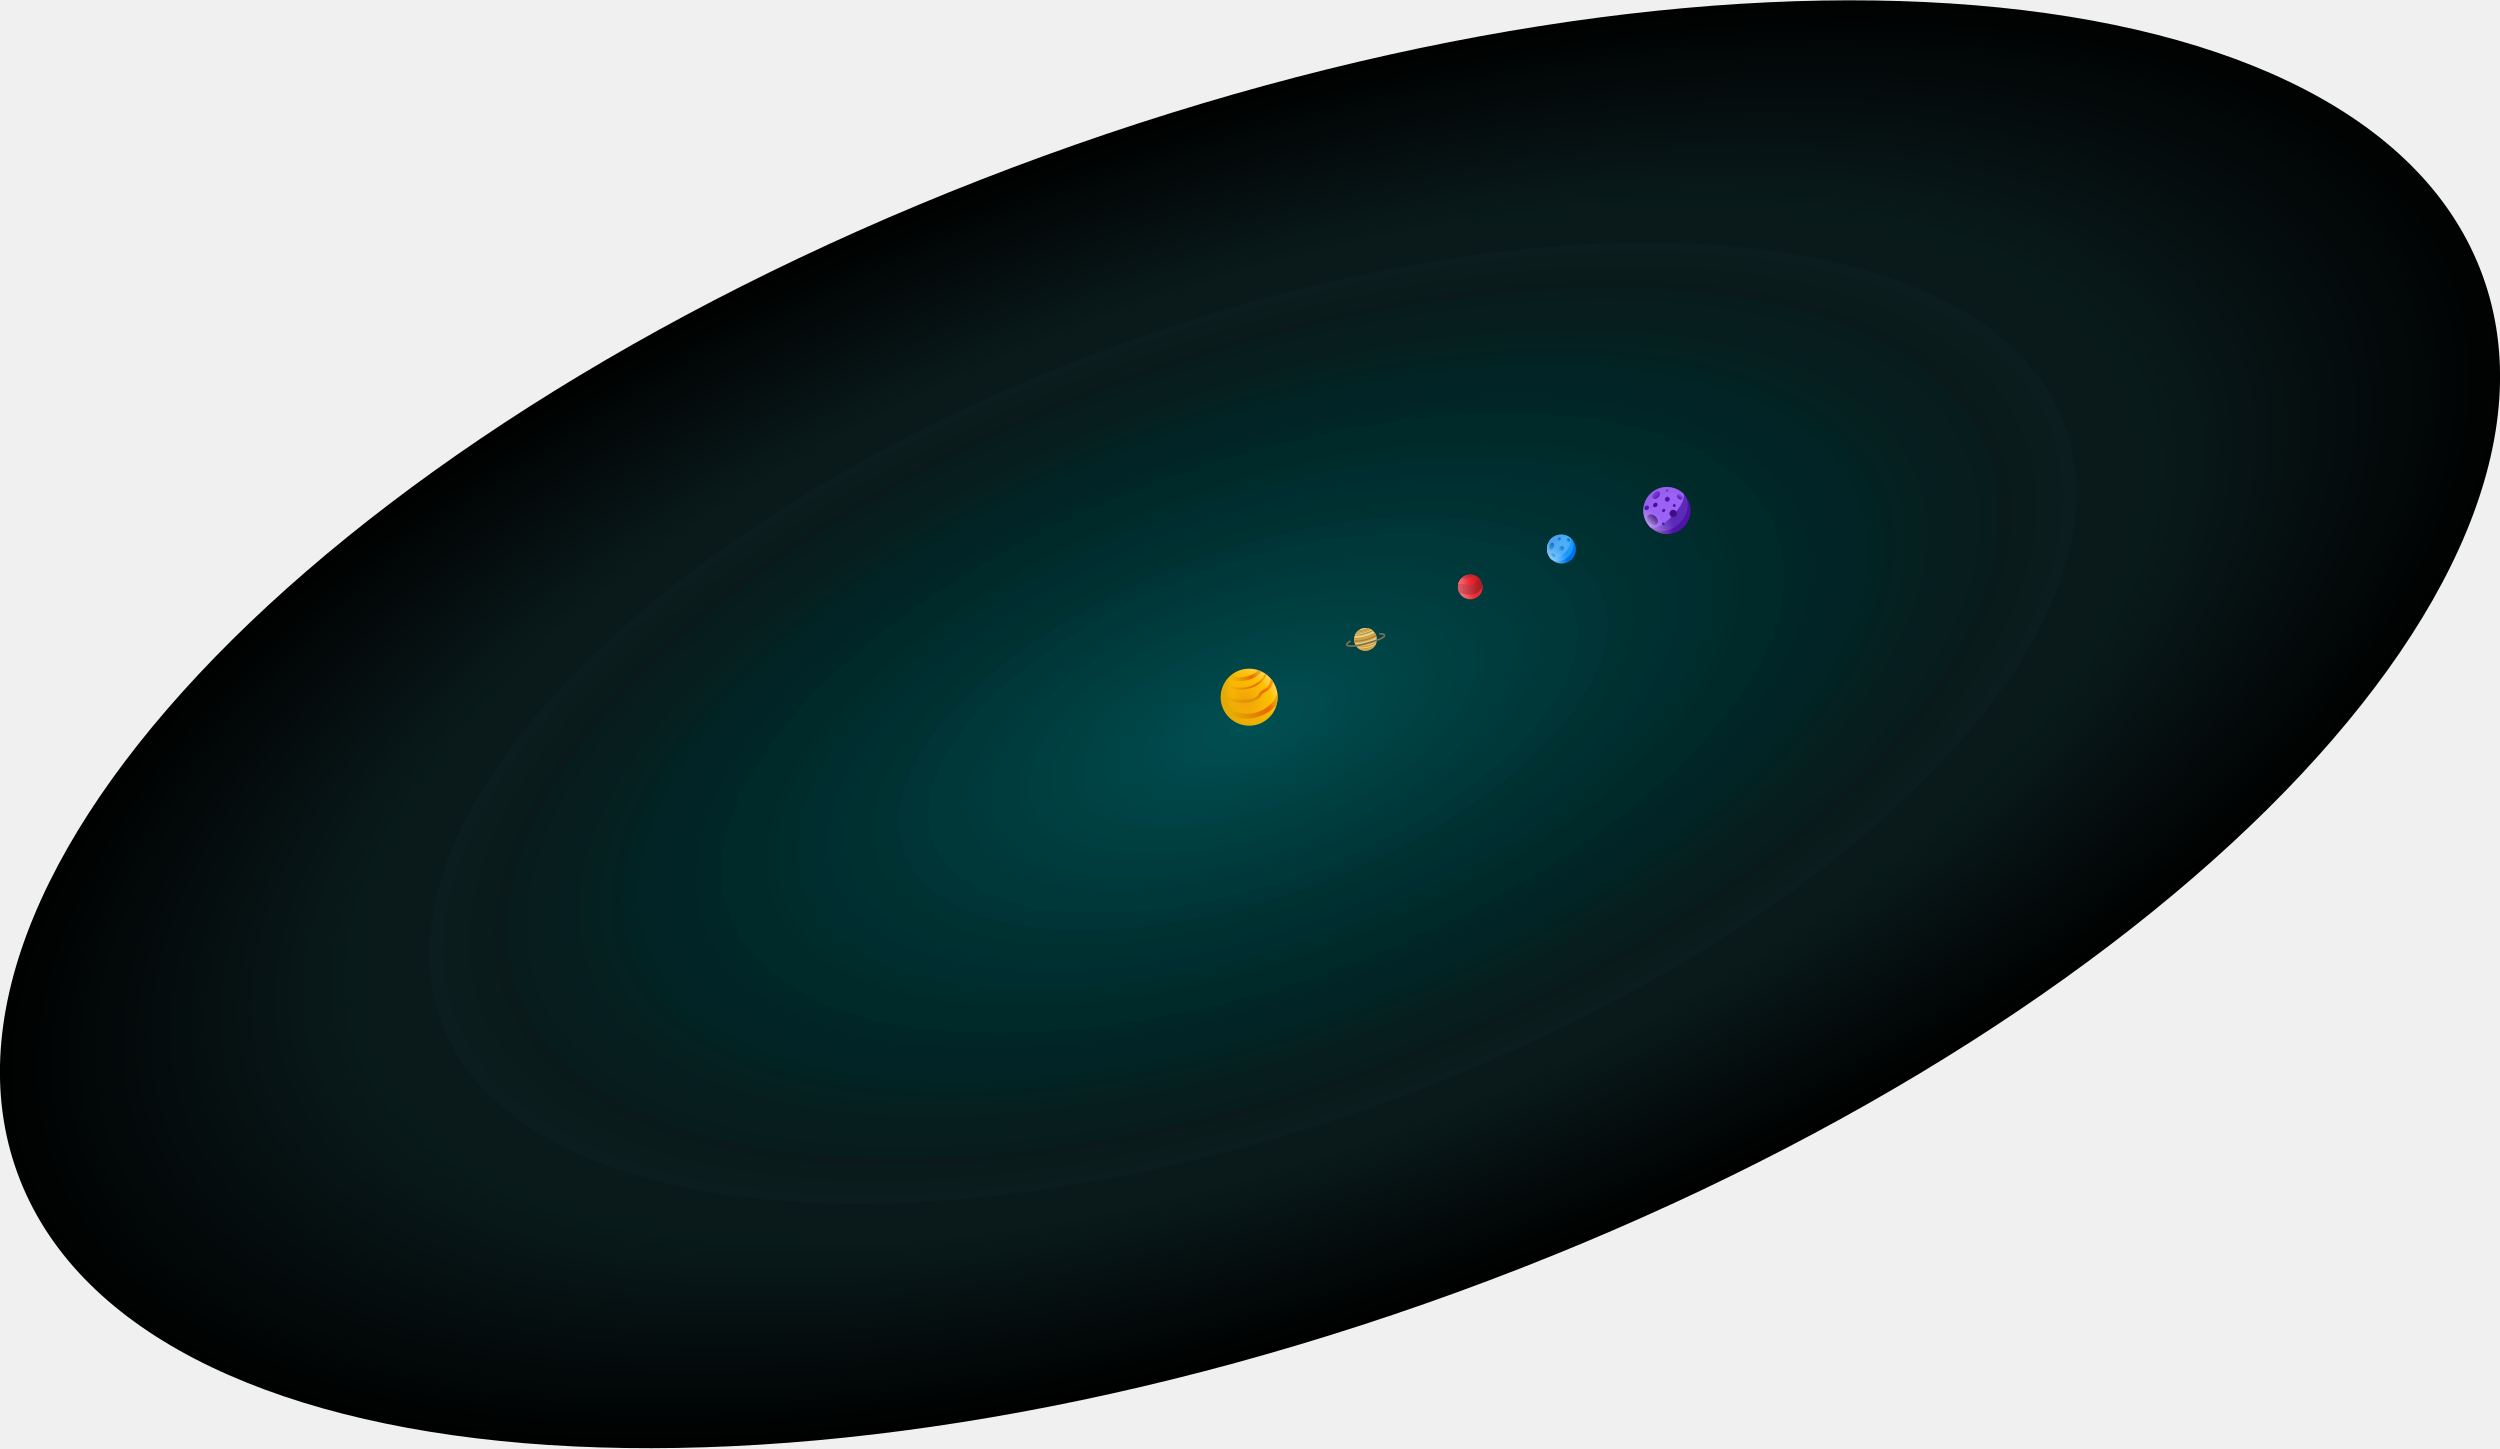
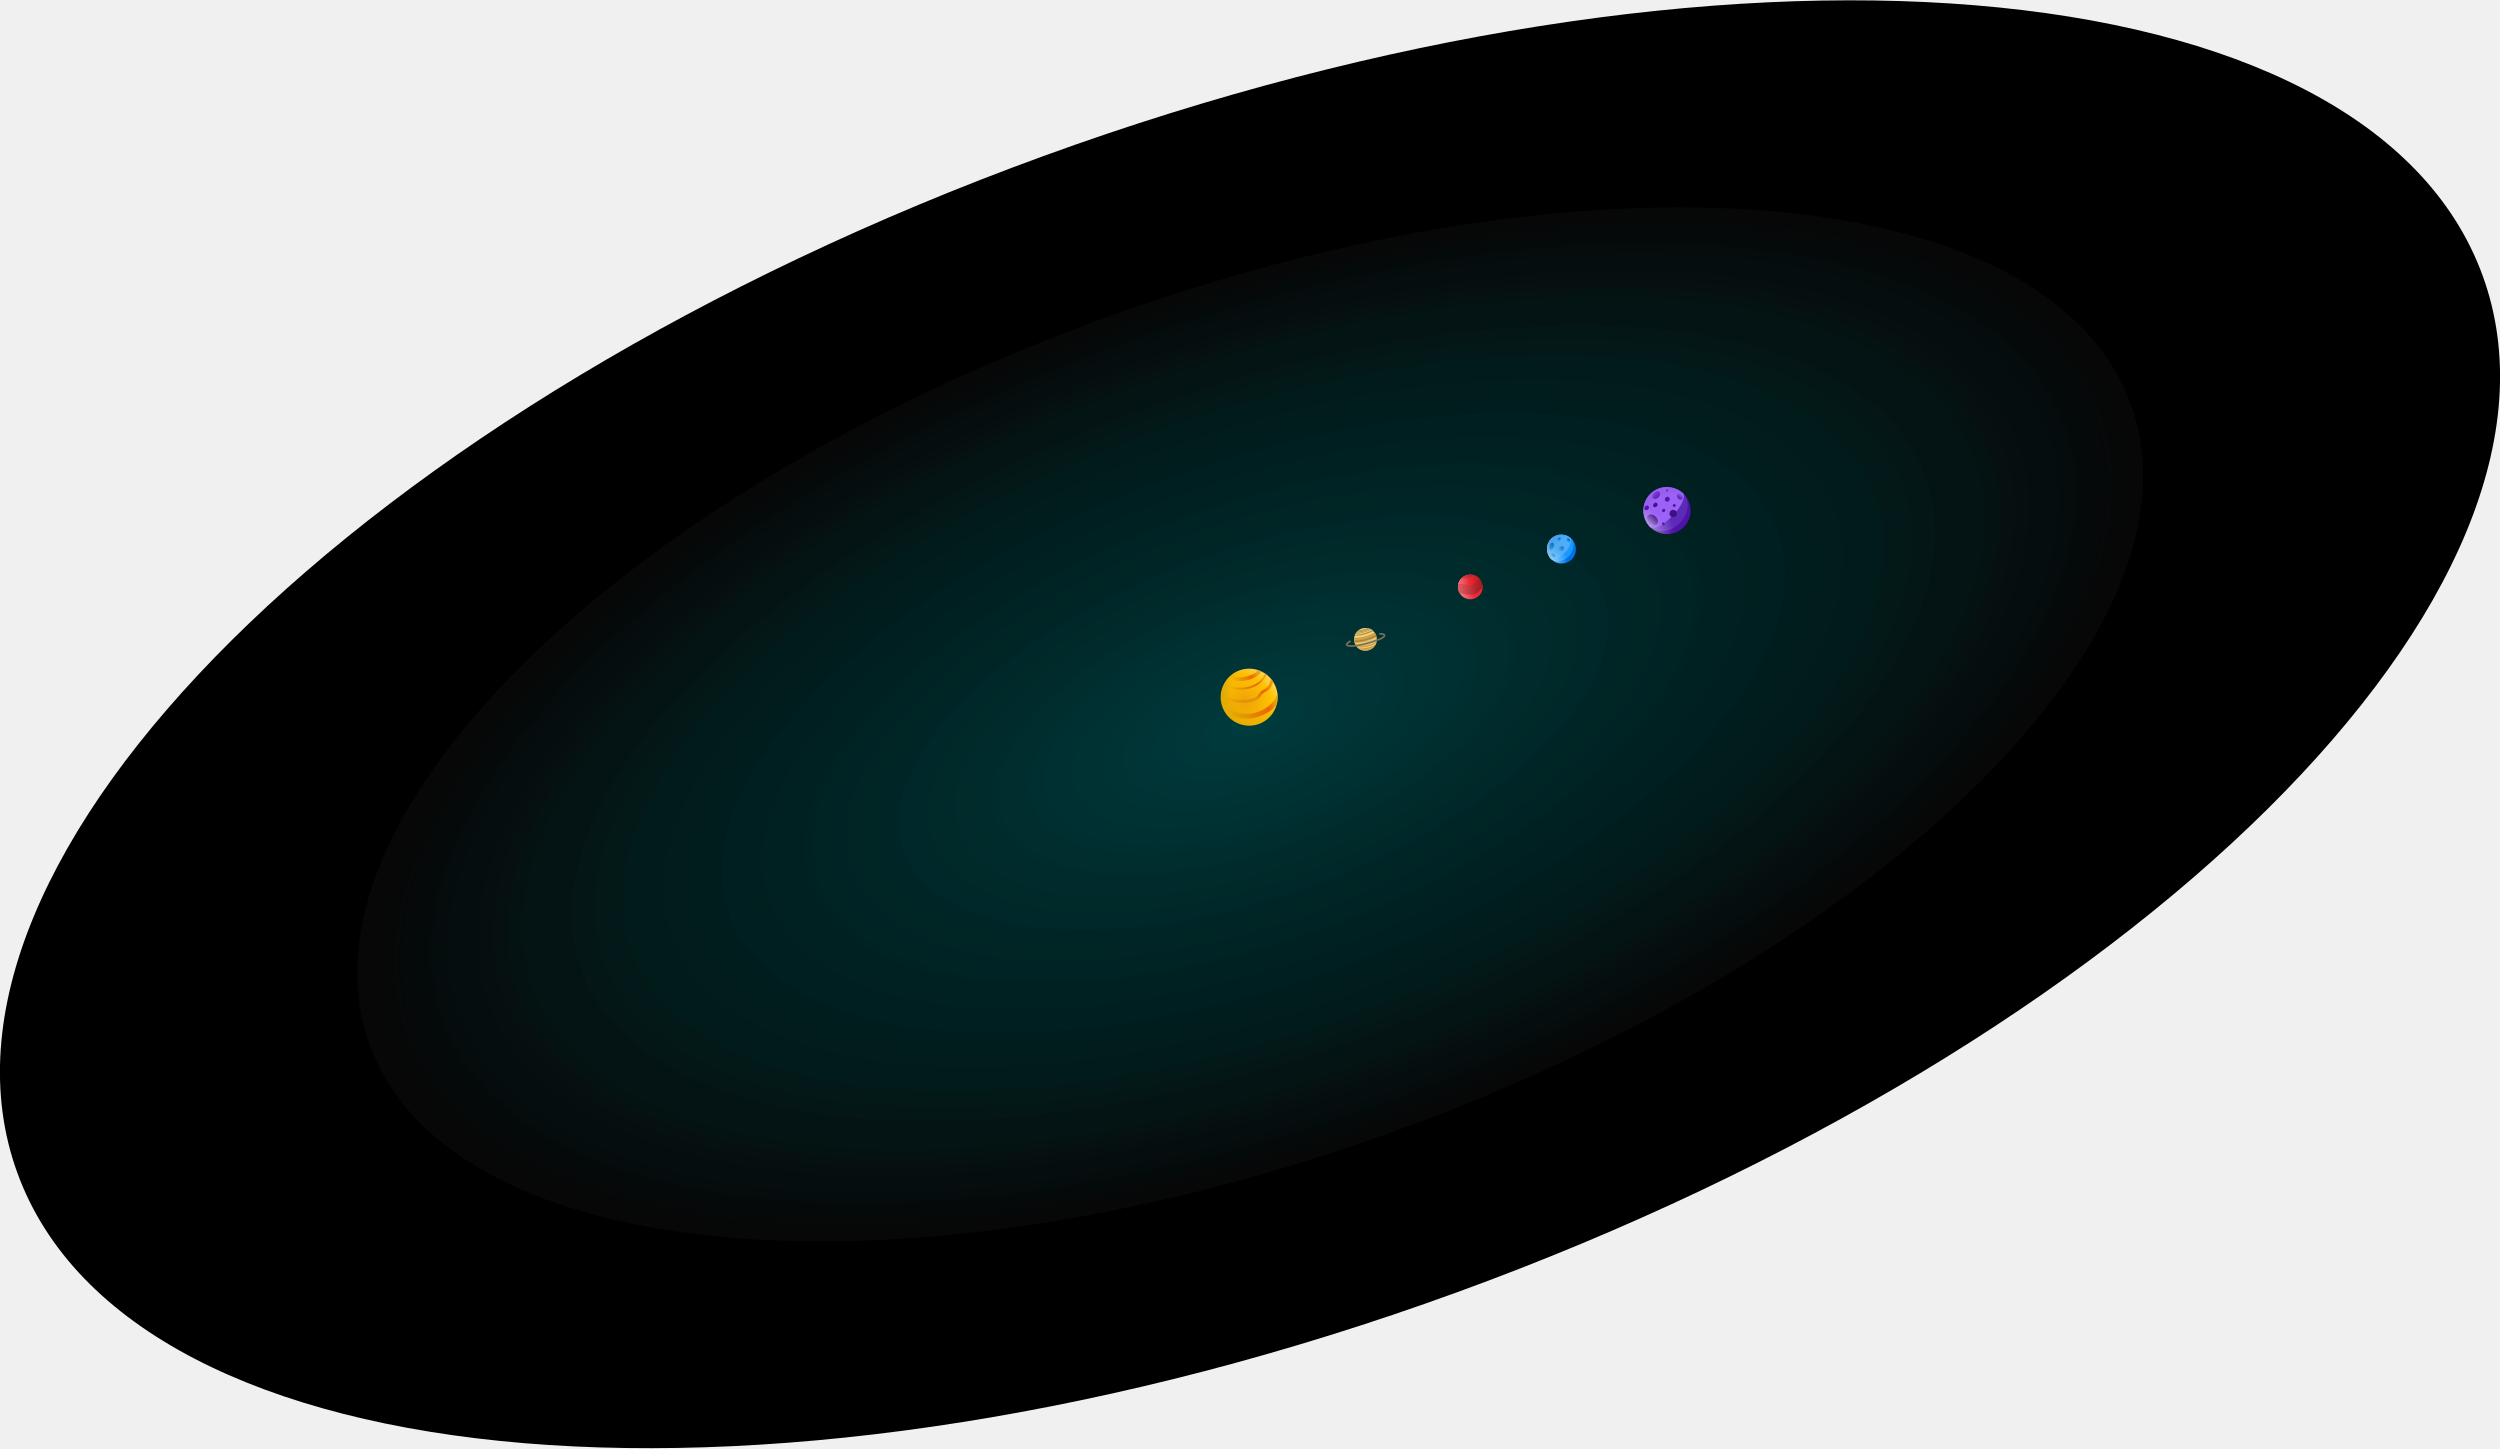
- <svg xmlns="http://www.w3.org/2000/svg" xmlns:xlink="http://www.w3.org/1999/xlink" width="2632" height="1525">
+ <svg xmlns="http://www.w3.org/2000/svg" xmlns:xlink="http://www.w3.org/1999/xlink" width="2632px" height="1525px" viewBox="0 0 2632 1525" version="1.1">
  <defs>
-     <radialGradient cx="50.185%" cy="50%" fx="50.185%" fy="50%" r="50%" gradientTransform="matrix(0 1 -1.00513 0 1.004 -.002)" id="a">
-       <stop stop-color="#061E1F" offset="0%" />
-       <stop stop-color="#091A1B" offset="71.439%" />
-       <stop offset="100%" />
-     </radialGradient>
-     <radialGradient cx="50.185%" cy="50%" fx="50.185%" fy="50%" r="50%" gradientTransform="matrix(0 1 -1.00474 0 1.004 -.002)" id="b">
+     <radialGradient cx="50.185%" cy="50%" fx="50.185%" fy="50%" r="50%" gradientTransform="translate(0.501846,0.5),scale(0.46072,1),rotate(90),scale(1,2.180813),translate(-0.501846,-0.5)" id="radialGradient-1">
      <stop stop-color="#004F52" offset="0%" />
      <stop stop-color="#004F52" offset="2.597%" />
      <stop stop-color="#004C4F" offset="2.61%" />
      <stop stop-color="#004C4F" offset="5.675%" />
      <stop stop-color="#024A4D" offset="5.746%" />
-       <stop stop-color="#024A4D" offset="7.538%" />
-       <stop stop-color="#004B4E" offset="7.583%" />
      <stop stop-color="#00494C" offset="8.858%" />
      <stop stop-color="#00484C" offset="8.975%" />
      <stop stop-color="#00474A" offset="12.286%" />
      <stop stop-color="#004648" offset="12.378%" />
      <stop stop-color="#004446" offset="15.75%" />
      <stop stop-color="#004446" offset="16.003%" />
      <stop stop-color="#004144" offset="20.31%" />
      <stop stop-color="#004041" offset="20.46%" />
      <stop stop-color="#003F41" offset="25.17%" />
      <stop stop-color="#003D3E" offset="25.23%" />
      <stop stop-color="#003B3D" offset="29.428%" />
      <stop stop-color="#003A3B" offset="29.525%" />
-       <stop stop-color="#00383A" offset="33.148%" />
-       <stop stop-color="#003739" offset="33.225%" />
      <stop stop-color="#003737" offset="36.477%" />
      <stop stop-color="#003537" offset="36.576%" />
      <stop stop-color="#003436" offset="39.813%" />
      <stop stop-color="#003233" offset="39.941%" />
-       <stop stop-color="#003130" offset="45.765%" />
+       <stop stop-color="#003130" offset="45.868%" />
      <stop stop-color="#002F31" offset="45.915%" />
      <stop stop-color="#002E30" offset="49.576%" />
      <stop stop-color="#002D2D" offset="49.636%" />
-       <stop stop-color="#002C2C" offset="52.827%" />
-       <stop stop-color="#002B2B" offset="54.667%" />
-       <stop stop-color="#002A2A" offset="54.767%" />
-       <stop stop-color="#00292A" offset="59.613%" />
+       <stop stop-color="#00292A" offset="59.774%" />
      <stop stop-color="#002727" offset="59.845%" />
-       <stop stop-color="#012426" offset="65.325%" />
-       <stop stop-color="#022426" offset="67.659%" />
-       <stop stop-color="#022323" offset="70.771%" />
+       <stop stop-color="#022323" offset="70.989%" />
      <stop stop-color="#042121" offset="71.006%" />
-       <stop stop-color="#062020" offset="75.861%" />
-       <stop stop-color="#061E1F" offset="75.893%" />
-       <stop stop-color="#071D1D" offset="83.668%" />
-       <stop stop-color="#0A1A1B" offset="83.923%" />
-       <stop stop-color="#0B1D1E" offset="92.534%" />
-       <stop stop-color="#0A1A1B" offset="92.798%" />
-       <stop stop-color="#0A1A1B" offset="100%" />
+       <stop stop-color="#051E1D" offset="76.629%" />
+       <stop stop-color="#051B1C" offset="76.746%" />
+       <stop stop-color="#051818" offset="83.872%" />
+       <stop stop-color="#081617" offset="83.923%" />
+       <stop stop-color="#060F10" offset="92.737%" />
+       <stop stop-color="#050D0E" offset="92.798%" />
+       <stop stop-color="#0A0909" offset="100%" />
    </radialGradient>
-     <linearGradient x1="97.57%" y1="-10.3%" x2="68.128%" y2="185.11%" id="d">
+     <linearGradient x1="97.57%" y1="-10.3%" x2="68.128%" y2="185.11%" id="linearGradient-2">
      <stop stop-color="#FFE493" offset="0%" />
      <stop stop-color="#BC9949" offset="100%" />
    </linearGradient>
-     <circle id="c" cx="12.969" cy="12.252" r="12" />
-     <linearGradient x1="50%" y1="-15.543%" x2="91.324%" y2="38.152%" id="g">
+     <circle id="path-3" cx="12.969" cy="12.252" r="12" />
+     <linearGradient x1="18.086%" y1="50%" x2="36.004%" y2="103.632%" id="linearGradient-5">
+       <stop stop-color="#1998FF" offset="0%" />
+       <stop stop-color="#C7EFFE" offset="100%" />
+     </linearGradient>
+     <linearGradient x1="50%" y1="-15.543%" x2="91.324%" y2="38.152%" id="linearGradient-6">
      <stop stop-color="#BCEBFF" offset="0%" />
      <stop stop-color="#0072E7" offset="100%" />
    </linearGradient>
-     <ellipse id="f" cx="15.502" cy="15.257" rx="15.309" ry="15.105" />
-     <linearGradient x1="62.415%" y1="-40.304%" x2="75.019%" y2="50%" id="h">
+     <ellipse id="path-7" cx="15.502" cy="15.257" rx="15.309" ry="15.105" />
+     <linearGradient x1="62.415%" y1="-40.304%" x2="75.019%" y2="50%" id="linearGradient-9">
      <stop stop-color="#E6F8FF" offset="0%" />
      <stop stop-color="#1998FF" offset="100%" />
    </linearGradient>
-     <linearGradient x1="63.182%" y1="-13.416%" x2="57.758%" y2="44.912%" id="j">
+     <linearGradient x1="63.182%" y1="-13.416%" x2="57.758%" y2="44.912%" id="linearGradient-10">
      <stop stop-color="#C9EAF9" offset="0%" />
      <stop stop-color="#4EACF9" offset="100%" />
    </linearGradient>
-     <path d="M7.226 32.546c7.215 0 13.513-6.923 13.513-18.24 0-11.318-6.733-20.368-13.948-20.368-7.215 0-12.588 9.257-12.588 20.574 0 11.318 5.809 18.034 13.023 18.034z" id="k" />
-     <filter x="-32%" y="-22%" width="164.1%" height="144%" filterUnits="objectBoundingBox" id="l">
+     <path d="M7.226,32.546 C14.441,32.546 20.739,25.623 20.739,14.305 C20.739,2.988 14.006,-6.062 6.791,-6.062 C-0.424,-6.062 -5.797,3.195 -5.797,14.512 C-5.797,25.83 0.012,32.546 7.226,32.546 Z" id="path-11" />
+     <filter x="-32.0%" y="-22.0%" width="164.1%" height="144.0%" filterUnits="objectBoundingBox" id="filter-12">
      <feGaussianBlur stdDeviation="2.5" in="SourceAlpha" result="shadowBlurInner1" />
      <feOffset dx="12" dy="5" in="shadowBlurInner1" result="shadowOffsetInner1" />
      <feComposite in="shadowOffsetInner1" in2="SourceAlpha" operator="arithmetic" k2="-1" k3="1" result="shadowInnerInner1" />
-       <feColorMatrix values="0 0 0 0 0 0 0 0 0 0 0 0 0 0 0 0 0 0 0.054 0" in="shadowInnerInner1" />
-     </filter>
-     <linearGradient x1="50%" y1="-75.768%" x2="61.614%" y2="129.077%" id="m">
+       <feColorMatrix values="0 0 0 0 0   0 0 0 0 0   0 0 0 0 0  0 0 0 0.054 0" type="matrix" in="shadowInnerInner1" />
+     </filter>
+     <linearGradient x1="50%" y1="-75.768%" x2="61.614%" y2="129.077%" id="linearGradient-13">
      <stop stop-color="#71C9FF" offset="0%" />
      <stop stop-color="#0369BC" offset="100%" />
    </linearGradient>
-     <linearGradient x1="97.721%" y1="0%" x2="-18.38%" y2="238.895%" id="n">
+     <linearGradient x1="97.721%" y1="0%" x2="-18.38%" y2="238.895%" id="linearGradient-14">
      <stop stop-color="#076BBD" offset="0%" />
      <stop stop-color="#53BCFB" offset="100%" />
    </linearGradient>
-     <linearGradient x1="33.241%" y1="-124.446%" x2="54.459%" y2="110.885%" id="o">
+     <linearGradient x1="33.241%" y1="-124.446%" x2="54.459%" y2="110.885%" id="linearGradient-15">
      <stop stop-color="#97D5FA" offset="0%" />
      <stop stop-color="#0167B9" offset="100%" />
    </linearGradient>
-     <linearGradient x1="-28.488%" y1="50%" x2="246.43%" y2="50%" id="p">
+     <linearGradient x1="-28.488%" y1="50%" x2="246.43%" y2="50%" id="linearGradient-16">
      <stop stop-color="#1792DC" offset="0%" />
      <stop stop-color="#B3E4F6" offset="100%" />
    </linearGradient>
-     <linearGradient x1="217.726%" y1="0%" x2="4.195%" y2="50%" id="q">
+     <linearGradient x1="217.726%" y1="0%" x2="4.195%" y2="50%" id="linearGradient-17">
      <stop stop-color="#06B2F3" offset="0%" />
      <stop stop-color="#0680E3" offset="100%" />
    </linearGradient>
-     <ellipse id="r" cx="13.652" cy="27.151" rx="1.633" ry="2.041" />
-     <filter x="-30.6%" y="-24.5%" width="161.2%" height="149%" filterUnits="objectBoundingBox" id="s">
-       <feGaussianBlur stdDeviation=".5" in="SourceAlpha" result="shadowBlurInner1" />
+     <ellipse id="path-18" cx="13.652" cy="27.151" rx="1.633" ry="2.041" />
+     <filter x="-30.6%" y="-24.5%" width="161.2%" height="149.0%" filterUnits="objectBoundingBox" id="filter-19">
+       <feGaussianBlur stdDeviation="0.5" in="SourceAlpha" result="shadowBlurInner1" />
      <feOffset dx="1" dy="-1" in="shadowBlurInner1" result="shadowOffsetInner1" />
      <feComposite in="shadowOffsetInner1" in2="SourceAlpha" operator="arithmetic" k2="-1" k3="1" result="shadowInnerInner1" />
-       <feColorMatrix values="0 0 0 0 0 0 0 0 0 0 0 0 0 0 0 0 0 0 0.134 0" in="shadowInnerInner1" />
-     </filter>
-     <ellipse id="t" cx="13.035" cy="13.036" rx="13.014" ry="13.033" />
-     <linearGradient x1="94.655%" y1="55.111%" x2="-23.961%" y2="52.671%" id="u">
+       <feColorMatrix values="0 0 0 0 0   0 0 0 0 0   0 0 0 0 0  0 0 0 0.134 0" type="matrix" in="shadowInnerInner1" />
+     </filter>
+     <ellipse id="path-20" cx="13.035" cy="13.036" rx="13.014" ry="13.033" />
+     <linearGradient x1="94.655%" y1="55.111%" x2="-23.961%" y2="52.671%" id="linearGradient-22">
      <stop stop-color="#EF828C" offset="0%" />
      <stop stop-color="#EF2933" offset="42.304%" />
      <stop stop-color="#EF2933" offset="100%" />
      <stop stop-color="#EF2933" offset="100%" />
    </linearGradient>
-     <linearGradient x1="116.243%" y1="43.83%" x2="-17.06%" y2="62.481%" id="w">
+     <linearGradient x1="116.243%" y1="43.83%" x2="-17.06%" y2="62.481%" id="linearGradient-23">
      <stop stop-color="#F47B85" offset="0%" />
      <stop stop-color="#B52229" offset="47.357%" />
      <stop stop-color="#420B0E" offset="100%" />
    </linearGradient>
-     <path d="M-.603 14.252c3.099 1.629 5.586 2.861 8.591 5.024 4.306 3.1 11.169.799 20.589-6.902L25.955-.398.679-1.473C-3.02 7.48-3.448 12.723-.603 14.252z" id="x" />
-     <filter x="-16.1%" y="-22.6%" width="132.2%" height="145.3%" filterUnits="objectBoundingBox" id="y">
+     <path d="M-0.603,14.252 C2.496,15.881 4.983,17.113 7.988,19.276 C12.294,22.375 19.157,20.075 28.577,12.374 L25.955,-0.398 L0.679,-1.473 C-3.02,7.481 -3.448,12.723 -0.603,14.252 Z" id="path-24" />
+     <filter x="-16.1%" y="-22.6%" width="132.2%" height="145.3%" filterUnits="objectBoundingBox" id="filter-25">
      <feGaussianBlur stdDeviation="2" in="SourceAlpha" result="shadowBlurInner1" />
      <feOffset dx="6" dy="4" in="shadowBlurInner1" result="shadowOffsetInner1" />
      <feComposite in="shadowOffsetInner1" in2="SourceAlpha" operator="arithmetic" k2="-1" k3="1" result="shadowInnerInner1" />
-       <feColorMatrix values="0 0 0 0 0 0 0 0 0 0 0 0 0 0 0 0 0 0 0.13 0" in="shadowInnerInner1" />
-     </filter>
-     <linearGradient x1="116.243%" y1="46.142%" x2="-61.761%" y2="60.316%" id="z">
+       <feColorMatrix values="0 0 0 0 0   0 0 0 0 0   0 0 0 0 0  0 0 0 0.13 0" type="matrix" in="shadowInnerInner1" />
+     </filter>
+     <linearGradient x1="116.243%" y1="46.142%" x2="-61.761%" y2="60.316%" id="linearGradient-26">
      <stop stop-color="#F47B85" offset="0%" />
      <stop stop-color="#B52229" offset="47.357%" />
      <stop stop-color="#420B0E" offset="100%" />
    </linearGradient>
-     <linearGradient x1="95.562%" y1="45.815%" x2="-27.65%" y2="52.382%" id="A">
+     <linearGradient x1="95.562%" y1="45.815%" x2="-27.65%" y2="52.382%" id="linearGradient-27">
      <stop stop-color="#F78590" offset="0%" />
      <stop stop-color="#EF2933" offset="40.395%" />
      <stop stop-color="#900C13" offset="100%" />
    </linearGradient>
-     <linearGradient x1="90.278%" y1="46.515%" x2="-60.958%" y2="55.243%" id="B">
+     <linearGradient x1="90.278%" y1="46.515%" x2="-60.958%" y2="55.243%" id="linearGradient-28">
      <stop stop-color="#DB4753" offset="0%" />
      <stop stop-color="#B6232A" offset="46.383%" />
      <stop stop-color="#430608" offset="100%" />
    </linearGradient>
-     <linearGradient x1="10.107%" y1="71.934%" x2="58.119%" y2="134.648%" id="C">
+     <linearGradient x1="10.107%" y1="71.934%" x2="58.119%" y2="134.648%" id="linearGradient-29">
      <stop stop-color="#5012A8" offset="0%" />
      <stop stop-color="#CBBCD6" offset="100%" />
    </linearGradient>
-     <linearGradient x1="30.935%" y1="54.808%" x2="53.514%" y2="116.491%" id="D">
+     <linearGradient x1="30.935%" y1="54.808%" x2="53.514%" y2="116.491%" id="linearGradient-30">
      <stop stop-color="#5B2BB8" offset="0%" />
      <stop stop-color="#BF9AEA" offset="100%" />
    </linearGradient>
-     <linearGradient x1="52.493%" y1="142.262%" x2="44.373%" y2="70.614%" id="E">
+     <linearGradient x1="52.493%" y1="142.262%" x2="44.373%" y2="70.614%" id="linearGradient-31">
      <stop stop-color="#D2C5E6" offset="0%" />
      <stop stop-color="#9B62F5" offset="100%" />
    </linearGradient>
-     <linearGradient x1="51.909%" y1="27.18%" x2="58.15%" y2="-47.425%" id="G">
+     <linearGradient x1="51.909%" y1="27.18%" x2="58.15%" y2="-47.425%" id="linearGradient-32">
      <stop stop-color="#9B62F5" offset="0%" />
      <stop stop-color="#E8E8E8" offset="100%" />
    </linearGradient>
-     <path d="M24.7 0C11.06 0 0 11.083 0 24.754 0 38.426 11.059 49.51 24.7 49.51" id="F" />
-     <filter x="-22.3%" y="-11.1%" width="144.5%" height="122.2%" filterUnits="objectBoundingBox" id="H">
+     <path d="M24.7,-1.59161573e-12 C11.059,-1.59161573e-12 -1.8189894e-12,11.083 -1.8189894e-12,24.754 C-1.8189894e-12,38.426 11.059,49.509 24.7,49.509 L24.7,49.509" id="path-33" />
+     <filter x="-22.3%" y="-11.1%" width="144.5%" height="122.2%" filterUnits="objectBoundingBox" id="filter-35">
      <feGaussianBlur stdDeviation="2" in="SourceAlpha" result="shadowBlurInner1" />
      <feOffset dx="7" dy="-2" in="shadowBlurInner1" result="shadowOffsetInner1" />
      <feComposite in="shadowOffsetInner1" in2="SourceAlpha" operator="arithmetic" k2="-1" k3="1" result="shadowInnerInner1" />
-       <feColorMatrix values="0 0 0 0 0 0 0 0 0 0 0 0 0 0 0 0 0 0 0.028 0" in="shadowInnerInner1" />
-     </filter>
-     <linearGradient x1="177.088%" y1="43.718%" x2="0%" y2="43.718%" id="I">
+       <feColorMatrix values="0 0 0 0 0   0 0 0 0 0   0 0 0 0 0  0 0 0 0.028 0" type="matrix" in="shadowInnerInner1" />
+     </filter>
+     <linearGradient x1="177.088%" y1="43.718%" x2="0%" y2="43.718%" id="linearGradient-36">
      <stop stop-color="#9960F3" offset="0%" />
      <stop stop-color="#5F1DBC" offset="100%" />
    </linearGradient>
-     <linearGradient x1="61.594%" y1="-16.635%" x2="61.594%" y2="152.794%" id="J">
+     <linearGradient x1="61.594%" y1="-16.635%" x2="61.594%" y2="152.794%" id="linearGradient-37">
      <stop stop-color="#400E85" offset="0%" />
      <stop stop-color="#D3BBFA" offset="100%" />
    </linearGradient>
-     <linearGradient x1="62.448%" y1="-3.859%" x2="50%" y2="80.2%" id="K">
+     <linearGradient x1="62.448%" y1="-3.859%" x2="50%" y2="80.2%" id="linearGradient-38">
      <stop stop-color="#9960F3" offset="0%" />
      <stop stop-color="#5F24B2" offset="100%" />
    </linearGradient>
-     <linearGradient x1="50%" y1="50%" x2="68.487%" y2="103.299%" id="L">
+     <linearGradient x1="50%" y1="50%" x2="68.487%" y2="103.299%" id="linearGradient-39">
      <stop stop-color="#5414AF" offset="0%" />
      <stop stop-color="#7421BC" offset="100%" />
    </linearGradient>
-     <linearGradient x1="56.383%" y1="-11.935%" x2="50%" y2="100%" id="M">
+     <linearGradient x1="56.383%" y1="-11.935%" x2="50%" y2="100%" id="linearGradient-40">
      <stop stop-color="#9960F3" offset="0%" />
      <stop stop-color="#5115A7" offset="100%" />
    </linearGradient>
-     <radialGradient cx="59.277%" cy="45.857%" fx="59.277%" fy="45.857%" r="60.024%" gradientTransform="matrix(-.91964 .39275 -.47357 -1.10888 1.355 .734)" id="O">
-       <stop stop-color="#EFA207" offset=".013%" />
+     <radialGradient cx="59.277%" cy="45.857%" fx="59.277%" fy="45.857%" r="60.024%" gradientTransform="translate(0.592768,0.458565),rotate(156.8741),scale(1,1.205766),translate(-0.592768,-0.458565)" id="radialGradient-41">
+       <stop stop-color="#EFA207" offset="0.013%" />
      <stop stop-color="#FFC201" offset="72.598%" />
      <stop stop-color="#FFD758" offset="100%" />
    </radialGradient>
-     <circle id="N" cx="37.857" cy="38.597" r="30" />
-     <filter x="-14.2%" y="-14.2%" width="128.3%" height="128.3%" filterUnits="objectBoundingBox" id="P">
+     <circle id="path-42" cx="37.857" cy="38.597" r="30" />
+     <filter x="-14.2%" y="-14.2%" width="128.3%" height="128.3%" filterUnits="objectBoundingBox" id="filter-44">
      <feGaussianBlur stdDeviation="5" in="SourceAlpha" result="shadowBlurInner1" />
      <feOffset dx="-7" dy="4" in="shadowBlurInner1" result="shadowOffsetInner1" />
      <feComposite in="shadowOffsetInner1" in2="SourceAlpha" operator="arithmetic" k2="-1" k3="1" result="shadowInnerInner1" />
-       <feColorMatrix values="0 0 0 0 0 0 0 0 0 0 0 0 0 0 0 0 0 0 0.097 0" in="shadowInnerInner1" />
-     </filter>
-     <linearGradient x1="90.442%" y1="69.71%" x2="-6.643%" y2="50.588%" id="Q">
+       <feColorMatrix values="0 0 0 0 0   0 0 0 0 0   0 0 0 0 0  0 0 0 0.097 0" type="matrix" in="shadowInnerInner1" />
+     </filter>
+     <linearGradient x1="90.442%" y1="69.71%" x2="-6.643%" y2="50.588%" id="linearGradient-45">
      <stop stop-color="#A74E00" stop-opacity="0" offset="0%" />
-       <stop stop-color="#CE4B02" stop-opacity=".459" offset="44.213%" />
-       <stop stop-color="#E74803" stop-opacity=".747" offset="62.41%" />
-       <stop stop-color="#D17D02" stop-opacity=".499" offset="84.593%" />
+       <stop stop-color="#CE4B02" stop-opacity="0.459" offset="44.213%" />
+       <stop stop-color="#E74803" stop-opacity="0.747" offset="62.41%" />
+       <stop stop-color="#D17D02" stop-opacity="0.499" offset="84.593%" />
      <stop stop-color="#FCAD04" offset="99.966%" />
    </linearGradient>
-     <linearGradient x1="86.579%" y1="68.679%" x2="-4.262%" y2="48.775%" id="S">
+     <linearGradient x1="86.579%" y1="68.679%" x2="-4.262%" y2="48.775%" id="linearGradient-46">
      <stop stop-color="#A74E00" stop-opacity="0" offset="0%" />
-       <stop stop-color="#D17D02" stop-opacity=".499" offset="53.607%" />
-       <stop stop-color="#E74803" stop-opacity=".747" offset="74.679%" />
+       <stop stop-color="#D17D02" stop-opacity="0.499" offset="53.607%" />
+       <stop stop-color="#E74803" stop-opacity="0.747" offset="74.679%" />
      <stop stop-color="#FCAD04" offset="99.966%" />
    </linearGradient>
-     <linearGradient x1="73.2%" y1="62.633%" x2="-3.863%" y2="47.311%" id="T">
+     <linearGradient x1="73.2%" y1="62.633%" x2="-3.863%" y2="47.311%" id="linearGradient-47">
      <stop stop-color="#A74E00" stop-opacity="0" offset="0%" />
-       <stop stop-color="#E74803" stop-opacity=".747" offset="67.027%" />
-       <stop stop-color="#D17D02" stop-opacity=".499" offset="84.293%" />
+       <stop stop-color="#E74803" stop-opacity="0.747" offset="67.027%" />
+       <stop stop-color="#D17D02" stop-opacity="0.499" offset="84.293%" />
      <stop stop-color="#FCAD04" offset="99.966%" />
    </linearGradient>
-     <linearGradient x1="80.972%" y1="77.742%" x2=".083%" y2="52.725%" id="U">
+     <linearGradient x1="80.972%" y1="77.742%" x2="0.083%" y2="52.725%" id="linearGradient-48">
      <stop stop-color="#A74E00" stop-opacity="0" offset="0%" />
-       <stop stop-color="#E74803" stop-opacity=".747" offset="71.987%" />
-       <stop stop-color="#D17D02" stop-opacity=".499" offset="87.001%" />
+       <stop stop-color="#E74803" stop-opacity="0.747" offset="71.987%" />
+       <stop stop-color="#D17D02" stop-opacity="0.499" offset="87.001%" />
      <stop stop-color="#FCAD04" offset="99.966%" />
    </linearGradient>
  </defs>
-   <g transform="translate(-200 -308)" fill="none" fill-rule="evenodd">
-     <ellipse fill="url(#a)" transform="rotate(-20 1516 1070.5)" cx="1516" cy="1070.5" rx="1381" ry="636.5" />
-     <ellipse fill="url(#b)" transform="rotate(-20 1516.13 1070.603)" cx="1516.13" cy="1070.603" rx="986.5" ry="454.5" />
-     <g transform="rotate(-14 4770.758 -6118.75)">
-       <mask id="e" fill="#fff">
-         <use xlink:href="#c" />
-       </mask>
-       <use fill="url(#d)" xlink:href="#c" />
-       <ellipse stroke="#CC9A3A" stroke-width="5" mask="url(#e)" cx="12.255" cy="2.698" rx="21.5" ry="9" />
-       <ellipse stroke="#CC9A3A" stroke-width="5.5" mask="url(#e)" cx="13.255" cy="7.698" rx="25.5" ry="14" />
-       <ellipse stroke="#B29343" stroke-width="5.5" mask="url(#e)" transform="rotate(-2 13.929 .829)" cx="13.929" cy=".829" rx="12.5" ry="3.5" />
-       <ellipse stroke="#F7DB8A" stroke-width=".2" mask="url(#e)" cx="12.559" cy="-.901" rx="12.5" ry="3.5" />
-       <ellipse stroke="#F7DB8A" stroke-width=".4" mask="url(#e)" transform="rotate(-2 13.02 .436)" cx="13.02" cy=".436" rx="12.5" ry="3.5" />
-       <ellipse stroke="#F7DB8A" stroke-width=".8" mask="url(#e)" transform="rotate(-2 12.98 1.79)" cx="12.98" cy="1.791" rx="13" ry="3.5" />
-       <ellipse stroke="#D2BD82" stroke-width=".4" mask="url(#e)" transform="rotate(-2 13.755 4.198)" cx="13.755" cy="4.198" rx="18" ry="6.5" />
-       <ellipse stroke="#F1D179" mask="url(#e)" transform="rotate(-1 13.755 9.198)" cx="13.755" cy="9.198" rx="20" ry="11.5" />
-       <ellipse stroke="#D2BD82" stroke-width=".4" mask="url(#e)" transform="rotate(-1 13.755 11.198)" cx="13.755" cy="11.198" rx="18" ry="11.5" />
-       <ellipse stroke="#877544" stroke-width=".7" mask="url(#e)" transform="rotate(-2 13.755 6.198)" cx="13.755" cy="6.198" rx="18" ry="6.5" />
-     </g>
-     <path d="M1621.338 983.194c-2.486 1.38-3.81 2.676-3.516 3.674.647 2.182 10.679 1.471 20.744-1.336 4.47-1.247 10.078-3.056 13.699-4.505 4.534-1.815 5.592-3.327 5.233-4.54-.236-.796-2.04-1.148-4.726-1.138" stroke="#786F56" stroke-width="1.8" stroke-linecap="round" />
-     <g transform="scale(1 -1) rotate(-46 -131.965 -2589.16)">
-       <mask id="i" fill="#fff">
-         <use xlink:href="#f" />
-       </mask>
-       <use fill="url(#g)" xlink:href="#f" />
-       <ellipse fill="url(#h)" mask="url(#i)" cx="12.032" cy="15.257" rx="14.288" ry="15.921" />
-       <g mask="url(#i)">
-         <use fill="url(#j)" xlink:href="#k" />
-         <use fill="#000" filter="url(#l)" xlink:href="#k" />
+   <g id="final" stroke="none" stroke-width="1" fill="none" fill-rule="evenodd">
+     <g id="background-dark" transform="translate(-200, -308)">
+       <ellipse id="onlybg" fill="#000000" transform="translate(1516, 1070.5) rotate(-20) translate(-1516, -1070.5) " cx="1516" cy="1070.5" rx="1381" ry="636.5" />
+       <ellipse id="bg" fill-opacity="0.75" fill="url(#radialGradient-1)" transform="translate(1516.13, 1070.603) rotate(-20) translate(-1516.13, -1070.603) " cx="1516.13" cy="1070.603" rx="986.5" ry="454.5" />
+       <g id="galaxy" transform="translate(1759, 933.5) rotate(3) translate(-1759, -933.5) translate(1483, 774)">
+         <g id="saturn" transform="translate(156.8036, 213.8151) rotate(-17) translate(-156.8036, -213.8151) translate(144.3036, 201.3151)">
+           <mask id="mask-4" fill="white">
+             <use xlink:href="#path-3" />
+           </mask>
+           <use id="Mask" fill="url(#linearGradient-2)" xlink:href="#path-3" />
+           <ellipse id="Oval" stroke="#CC9A3A" stroke-width="5" mask="url(#mask-4)" cx="12.255" cy="2.698" rx="21.5" ry="9" />
+           <ellipse id="Oval" stroke="#CC9A3A" stroke-width="5.5" mask="url(#mask-4)" cx="13.255" cy="7.698" rx="25.5" ry="14" />
+           <ellipse id="Oval" stroke="#B29343" stroke-width="5.5" mask="url(#mask-4)" transform="translate(13.92896, 0.828748) rotate(-2) translate(-13.92896, -0.828748) " cx="13.929" cy="0.829" rx="12.5" ry="3.5" />
+           <ellipse id="Oval" stroke="#F7DB8A" stroke-width="0.2" mask="url(#mask-4)" cx="12.559" cy="-0.901" rx="12.5" ry="3.5" />
+           <ellipse id="Oval" stroke="#F7DB8A" stroke-width="0.4" mask="url(#mask-4)" transform="translate(13.01968, 0.435916) rotate(-2) translate(-13.01968, -0.435916) " cx="13.02" cy="0.436" rx="12.5" ry="3.5" />
+           <ellipse id="Oval" stroke="#F7DB8A" stroke-width="0.8" mask="url(#mask-4)" transform="translate(12.98041, 1.790531) rotate(-2) translate(-12.98041, -1.790531) " cx="12.98" cy="1.791" rx="13" ry="3.5" />
+           <ellipse id="Oval" stroke="#D2BD82" stroke-width="0.4" mask="url(#mask-4)" transform="translate(13.75504, 4.198218) rotate(-2) translate(-13.75504, -4.198218) " cx="13.755" cy="4.198" rx="18" ry="6.5" />
+           <ellipse id="Oval" stroke="#F1D179" mask="url(#mask-4)" transform="translate(13.75504, 9.198218) rotate(-1) translate(-13.75504, -9.198218) " cx="13.755" cy="9.198" rx="20" ry="11.5" />
+           <ellipse id="Oval" stroke="#D2BD82" stroke-width="0.4" mask="url(#mask-4)" transform="translate(13.75504, 11.19822) rotate(-1) translate(-13.75504, -11.19822) " cx="13.755" cy="11.198" rx="18" ry="11.5" />
+           <ellipse id="Oval" stroke="#877544" stroke-width="0.7" mask="url(#mask-4)" transform="translate(13.75504, 6.198218) rotate(-2) translate(-13.75504, -6.198218) " cx="13.755" cy="6.198" rx="18" ry="6.5" />
+         </g>
+         <path d="M141.389,210.895 C138.619,211.537 136.988,212.418 136.997,213.458 C137.017,215.734 146.856,217.816 157.306,217.892 C161.946,217.925 167.835,217.732 171.716,217.337 C176.574,216.842 178.008,215.681 177.997,214.415 C177.99,213.585 176.353,212.749 173.768,212.019" id="orbit" stroke="#786F56" stroke-width="1.8" stroke-linecap="round" transform="translate(157.4973, 214.3953) rotate(-19) translate(-157.4973, -214.3953) " />
+         <g id="blue-planet" transform="translate(358.5, 107.5) scale(1, -1) rotate(-43) translate(-358.5, -107.5) translate(343, 92)">
+           <mask id="mask-8" fill="white">
+             <use xlink:href="#path-7" />
+           </mask>
+           <use id="Oval" fill="url(#linearGradient-6)" xlink:href="#path-7" />
+           <ellipse id="Oval" fill="url(#linearGradient-9)" mask="url(#mask-8)" cx="12.032" cy="15.257" rx="14.288" ry="15.921" />
+           <g id="Oval" mask="url(#mask-8)">
+             <use fill="url(#linearGradient-10)" fill-rule="evenodd" xlink:href="#path-11" />
+             <use fill="black" fill-opacity="1" filter="url(#filter-12)" xlink:href="#path-11" />
+           </g>
+           <ellipse id="Oval" fill="url(#linearGradient-13)" mask="url(#mask-8)" transform="translate(15.10488, 15.51312) rotate(-2) translate(-15.10488, -15.51312) " cx="15.105" cy="15.513" rx="2.449" ry="2.858" />
+           <ellipse id="Oval" fill="url(#linearGradient-14)" mask="url(#mask-8)" transform="translate(6.168087, 20.75808) rotate(174) translate(-6.168087, -20.75808) " cx="6.168" cy="20.758" rx="1.429" ry="2.041" />
+           <ellipse id="Oval" fill="url(#linearGradient-15)" mask="url(#mask-8)" transform="translate(6.14215, 9.811565) rotate(27) translate(-6.14215, -9.811565) " cx="6.142" cy="9.812" rx="2.245" ry="3.878" />
+           <ellipse id="Oval" fill="url(#linearGradient-16)" mask="url(#mask-8)" transform="translate(14.34228, 4.407869) rotate(275) translate(-14.34228, -4.407869) " cx="14.342" cy="4.408" rx="1.633" ry="2.654" />
+           <g id="Oval" mask="url(#mask-8)" transform="translate(13.65232, 27.15129) rotate(-93) translate(-13.65232, -27.15129) ">
+             <use fill="url(#linearGradient-17)" fill-rule="evenodd" xlink:href="#path-18" />
+             <use fill="black" fill-opacity="1" filter="url(#filter-19)" xlink:href="#path-18" />
+           </g>
+         </g>
+         <g id="red-planet" transform="translate(264.2797, 153.0868) scale(-1, 1) rotate(19) translate(-264.2797, -153.0868) translate(250.7797, 139.5868)">
+           <mask id="mask-21" fill="white">
+             <use xlink:href="#path-20" />
+           </mask>
+           <use id="Mask" fill-opacity="0" fill="#FFFFFF" xlink:href="#path-20" />
+           <path d="M-1.251,13.754 C6.717,16.311 11.488,17.59 13.061,17.59 C17.199,17.59 21.95,16.069 27.313,13.028 L26.365,24.111 L13.908,27.248 L0.459,24.57 L-1.251,13.754 Z" id="Path-13" fill="url(#linearGradient-22)" mask="url(#mask-21)" />
+           <g id="Path-14" mask="url(#mask-21)">
+             <use fill="url(#linearGradient-23)" fill-rule="evenodd" xlink:href="#path-24" />
+             <use fill="black" fill-opacity="1" filter="url(#filter-25)" xlink:href="#path-24" />
+           </g>
+           <path d="M-4.569,1.941 L28.431,1.941 L30.147,14.292 C21.633,19.366 15.112,21.752 10.583,21.451 C6.054,21.15 1.913,18.303 -1.839,12.913 L-4.569,1.941 Z" id="Rectangle" fill="url(#linearGradient-26)" mask="url(#mask-21)" transform="translate(12.7892, 11.70878) rotate(-4) translate(-12.7892, -11.70878) " />
+           <path d="M3.153,-0.102 L24.718,-1.084 L27.884,6.331 C24.795,6.309 21.941,6.9 19.319,8.106 C15.388,9.914 15.663,10.875 12.284,11.598 C10.031,12.08 5.525,10.333 -1.236,6.358 L3.153,-0.102 Z" id="Path-12" fill="url(#linearGradient-27)" mask="url(#mask-21)" />
+           <path d="M5.265,0.477 C7.247,2.427 9.911,3.402 13.257,3.403 C16.344,3.402 18.896,2.514 20.913,0.738 L13.245,-1.664 L5.265,0.477 Z" id="Path-10" fill="url(#linearGradient-28)" mask="url(#mask-21)" />
+         </g>
+         <g id="purple-planet" transform="translate(466.5, 61.5) scale(1, -1) rotate(139) translate(-466.5, -61.5) translate(441, 36)">
+           <ellipse id="Oval" fill="url(#linearGradient-29)" cx="25.011" cy="24.979" rx="24.7" ry="24.754" />
+           <ellipse id="Oval" fill="url(#linearGradient-30)" cx="26.126" cy="24.816" rx="19.911" ry="24.754" />
+           <path d="M25.882,49.742 C30.946,49.742 35.444,38.648 35.444,24.964 C35.444,11.279 30.946,0.186 25.882,0.186 C20.818,0.186 17.105,11.279 17.105,24.964 C17.105,38.648 20.818,49.742 25.882,49.742 Z" id="Oval" fill="url(#linearGradient-31)" />
+           <g id="Path-9" transform="translate(25.31798, 0.283437)">
+             <mask id="mask-34" fill="white">
+               <use xlink:href="#path-33" />
+             </mask>
+             <g id="Mask" transform="translate(12.35004, 24.75434) rotate(180) translate(-12.35004, -24.75434) ">
+               <use fill="url(#linearGradient-32)" fill-rule="evenodd" xlink:href="#path-33" />
+               <use fill="black" fill-opacity="1" filter="url(#filter-35)" xlink:href="#path-33" />
+             </g>
+           </g>
+           <ellipse id="Oval" fill="url(#linearGradient-36)" cx="44.638" cy="21.173" rx="3.317" ry="4.753" />
+           <ellipse id="Oval" fill="url(#linearGradient-37)" cx="29.33" cy="42.593" rx="6.634" ry="4.683" />
+           <circle id="Oval" fill="#400F84" cx="18.266" cy="22.711" r="3.902" />
+           <ellipse id="Oval" fill="url(#linearGradient-38)" cx="25.435" cy="4.959" rx="3.515" ry="2.731" />
+           <ellipse id="Oval" fill="#5115A7" cx="33.134" cy="16.191" rx="2.536" ry="2.64" />
+           <ellipse id="Oval" fill="#5115A7" cx="27.659" cy="27.388" rx="1.561" ry="1.901" />
+           <ellipse id="Oval" fill="url(#linearGradient-39)" cx="18.142" cy="37.755" rx="1.582" ry="1.366" />
+           <ellipse id="Oval" fill="url(#linearGradient-40)" cx="39.775" cy="9.339" rx="1.171" ry="1.584" />
+           <ellipse id="Oval" fill="#5115A7" cx="23.257" cy="15.829" rx="1.582" ry="1.584" />
+           <ellipse id="Oval" fill="#5115A7" cx="42.442" cy="37.787" rx="2.146" ry="2.64" />
+           <ellipse id="Oval" fill="#461093" cx="38.039" cy="29.268" rx="2.146" ry="2.64" />
+         </g>
+         <g id="yellow-planet" transform="translate(38, 280.5) scale(-1, 1) translate(-38, -280.5) translate(0, 242)">
+           <mask id="mask-43" fill="white">
+             <use xlink:href="#path-42" />
+           </mask>
+           <g id="Oval" transform="translate(37.85687, 38.59661) rotate(72) translate(-37.85687, -38.59661) ">
+             <use fill="url(#radialGradient-41)" fill-rule="evenodd" xlink:href="#path-42" />
+             <use fill="black" fill-opacity="1" filter="url(#filter-44)" xlink:href="#path-42" />
+           </g>
+           <path d="M48.838,20.146 C57.825,20.617 63.342,16.968 63.342,10.892 C63.342,4.817 56.305,-2.942 47.468,-2.942 C38.632,-2.942 27.705,3.017 28.39,9.061 C29.074,15.105 39.85,19.675 48.838,20.146 Z" id="Oval" stroke="url(#linearGradient-45)" stroke-width="4" mask="url(#mask-43)" />
+           <path d="M50.63,43.272 C64.715,42.007 73.594,36.771 73.594,25.449 C73.594,14.127 58.666,0.751 41.269,0.751 C23.872,0.751 16.354,-1.891 16.354,9.431 C16.354,12.199 13.044,15.266 15.621,23.412 C18.198,31.558 24.295,29.875 26.977,36.024 C29.658,42.172 42.532,43.999 50.63,43.272 Z" id="Oval" stroke="url(#linearGradient-46)" stroke-width="3" mask="url(#mask-43)" />
+           <path d="M49.313,30.185 C64.345,29.971 79.229,21.821 79.229,12.709 C79.229,3.596 66.245,-3.791 50.229,-3.791 C34.212,-3.791 19.716,2.598 21.242,11.69 C22.769,20.783 34.281,30.398 49.313,30.185 Z" id="Oval" stroke="url(#linearGradient-47)" stroke-width="2" mask="url(#mask-43)" />
+           <path d="M40.805,58.779 C56.835,58.617 72.233,51.413 74.122,34.489 C76.01,17.565 55.811,3.592 38.69,3.592 C21.569,3.592 6.42,7.909 5.425,26.883 C4.431,45.857 24.774,58.94 40.805,58.779 Z" id="Oval" stroke="url(#linearGradient-48)" stroke-width="5" mask="url(#mask-43)" />
+         </g>
      </g>
-       <ellipse fill="url(#m)" mask="url(#i)" transform="rotate(-2 15.105 15.513)" cx="15.105" cy="15.513" rx="2.449" ry="2.858" />
-       <ellipse fill="url(#n)" mask="url(#i)" transform="rotate(174 6.168 20.758)" cx="6.168" cy="20.758" rx="1.429" ry="2.041" />
-       <ellipse fill="url(#o)" mask="url(#i)" transform="rotate(27 6.142 9.812)" cx="6.142" cy="9.812" rx="2.245" ry="3.878" />
-       <ellipse fill="url(#p)" mask="url(#i)" transform="rotate(-85 14.342 4.408)" cx="14.342" cy="4.408" rx="1.633" ry="2.654" />
-       <g mask="url(#i)" transform="rotate(-93 13.652 27.151)">
-         <use fill="url(#q)" xlink:href="#r" />
-         <use fill="#000" filter="url(#s)" xlink:href="#r" />
-       </g>
-     </g>
-     <g transform="scale(-1 1) rotate(16 -4115.169 -5795.56)">
-       <mask id="v" fill="#fff">
-         <use xlink:href="#t" />
-       </mask>
-       <use fill-opacity="0" fill="#FFF" xlink:href="#t" />
-       <path d="M-1.25 13.754c7.967 2.557 12.738 3.836 14.311 3.836 4.138 0 8.889-1.52 14.252-4.562l-.948 11.083-12.457 3.137L.458 24.57-1.25 13.754z" fill="url(#u)" mask="url(#v)" />
-       <g mask="url(#v)">
-         <use fill="url(#w)" xlink:href="#x" />
-         <use fill="#000" filter="url(#y)" xlink:href="#x" />
-       </g>
-       <path d="M-4.569 1.941h33l1.716 12.351c-8.514 5.074-15.035 7.46-19.564 7.159-4.53-.301-8.67-3.148-12.422-8.538L-4.569 1.94z" fill="url(#z)" mask="url(#v)" transform="rotate(-4 12.79 11.709)" />
-       <path d="M3.153-.102l21.565-.982 3.166 7.415c-3.089-.022-5.943.57-8.565 1.775-3.931 1.808-3.656 2.77-7.035 3.492-2.253.482-6.76-1.265-13.52-5.24l4.39-6.46z" fill="url(#A)" mask="url(#v)" />
-       <path d="M5.265.477c1.982 1.95 4.646 2.925 7.992 2.926 3.087 0 5.639-.889 7.656-2.665l-7.668-2.402L5.265.477z" fill="url(#B)" mask="url(#v)" />
-     </g>
-     <g transform="scale(-1 1) rotate(-44 50.48 2885.725)">
-       <ellipse fill="url(#C)" cx="25.011" cy="24.979" rx="24.7" ry="24.754" />
-       <ellipse fill="url(#D)" cx="26.126" cy="24.816" rx="19.911" ry="24.754" />
-       <path d="M25.882 49.742c5.064 0 9.562-11.094 9.562-24.778 0-13.685-4.498-24.778-9.562-24.778-5.064 0-8.777 11.093-8.777 24.778 0 13.684 3.713 24.778 8.777 24.778z" fill="url(#E)" />
-       <g transform="rotate(180 25.009 24.896)">
-         <use fill="url(#G)" xlink:href="#F" />
-         <use fill="#000" filter="url(#H)" xlink:href="#F" />
-       </g>
-       <ellipse fill="url(#I)" cx="44.638" cy="21.173" rx="3.317" ry="4.753" />
-       <ellipse fill="url(#J)" cx="29.33" cy="42.593" rx="6.634" ry="4.683" />
-       <circle fill="#400F84" cx="18.266" cy="22.711" r="3.902" />
-       <ellipse fill="url(#K)" cx="25.435" cy="4.959" rx="3.515" ry="2.731" />
-       <ellipse fill="#5115A7" cx="33.134" cy="16.191" rx="2.536" ry="2.64" />
-       <ellipse fill="#5115A7" cx="27.659" cy="27.388" rx="1.561" ry="1.901" />
-       <ellipse fill="url(#L)" cx="18.142" cy="37.755" rx="1.582" ry="1.366" />
-       <ellipse fill="url(#M)" cx="39.775" cy="9.339" rx="1.171" ry="1.584" />
-       <ellipse fill="#5115A7" cx="23.257" cy="15.829" rx="1.582" ry="1.584" />
-       <ellipse fill="#5115A7" cx="42.442" cy="37.787" rx="2.146" ry="2.64" />
-       <ellipse fill="#461093" cx="38.039" cy="29.268" rx="2.146" ry="2.64" />
-     </g>
-     <g transform="scale(-1 1) rotate(-3 18420.237 30193.404)">
-       <mask id="R" fill="#fff">
-         <use xlink:href="#N" />
-       </mask>
-       <g transform="rotate(72 37.857 38.597)">
-         <use fill="url(#O)" xlink:href="#N" />
-         <use fill="#000" filter="url(#P)" xlink:href="#N" />
-       </g>
-       <path d="M48.838 20.146c8.987.471 14.504-3.178 14.504-9.254 0-6.075-7.037-13.834-15.874-13.834-8.836 0-19.763 5.959-19.078 12.003.684 6.044 11.46 10.614 20.448 11.085z" stroke="url(#Q)" stroke-width="4" mask="url(#R)" />
-       <path d="M50.63 43.272c14.085-1.265 22.964-6.501 22.964-17.823S58.666.75 41.269.75c-17.397 0-24.915-2.642-24.915 8.68 0 2.768-3.31 5.835-.733 13.981s8.674 6.463 11.356 12.612c2.681 6.148 15.555 7.975 23.653 7.248z" stroke="url(#S)" stroke-width="3" mask="url(#R)" />
-       <path d="M49.313 30.185c15.032-.214 29.916-8.364 29.916-17.476 0-9.113-12.984-16.5-29-16.5-16.017 0-30.513 6.389-28.987 15.481 1.527 9.093 13.039 18.708 28.07 18.495z" stroke="url(#T)" stroke-width="2" mask="url(#R)" />
-       <path d="M40.805 58.779c16.03-.162 31.428-7.366 33.317-24.29C76.01 17.565 55.81 3.592 38.69 3.592c-17.12 0-32.27 4.317-33.265 23.291-.994 18.974 19.35 32.057 35.38 31.896z" stroke="url(#U)" stroke-width="5" mask="url(#R)" />
    </g>
  </g>
</svg>
